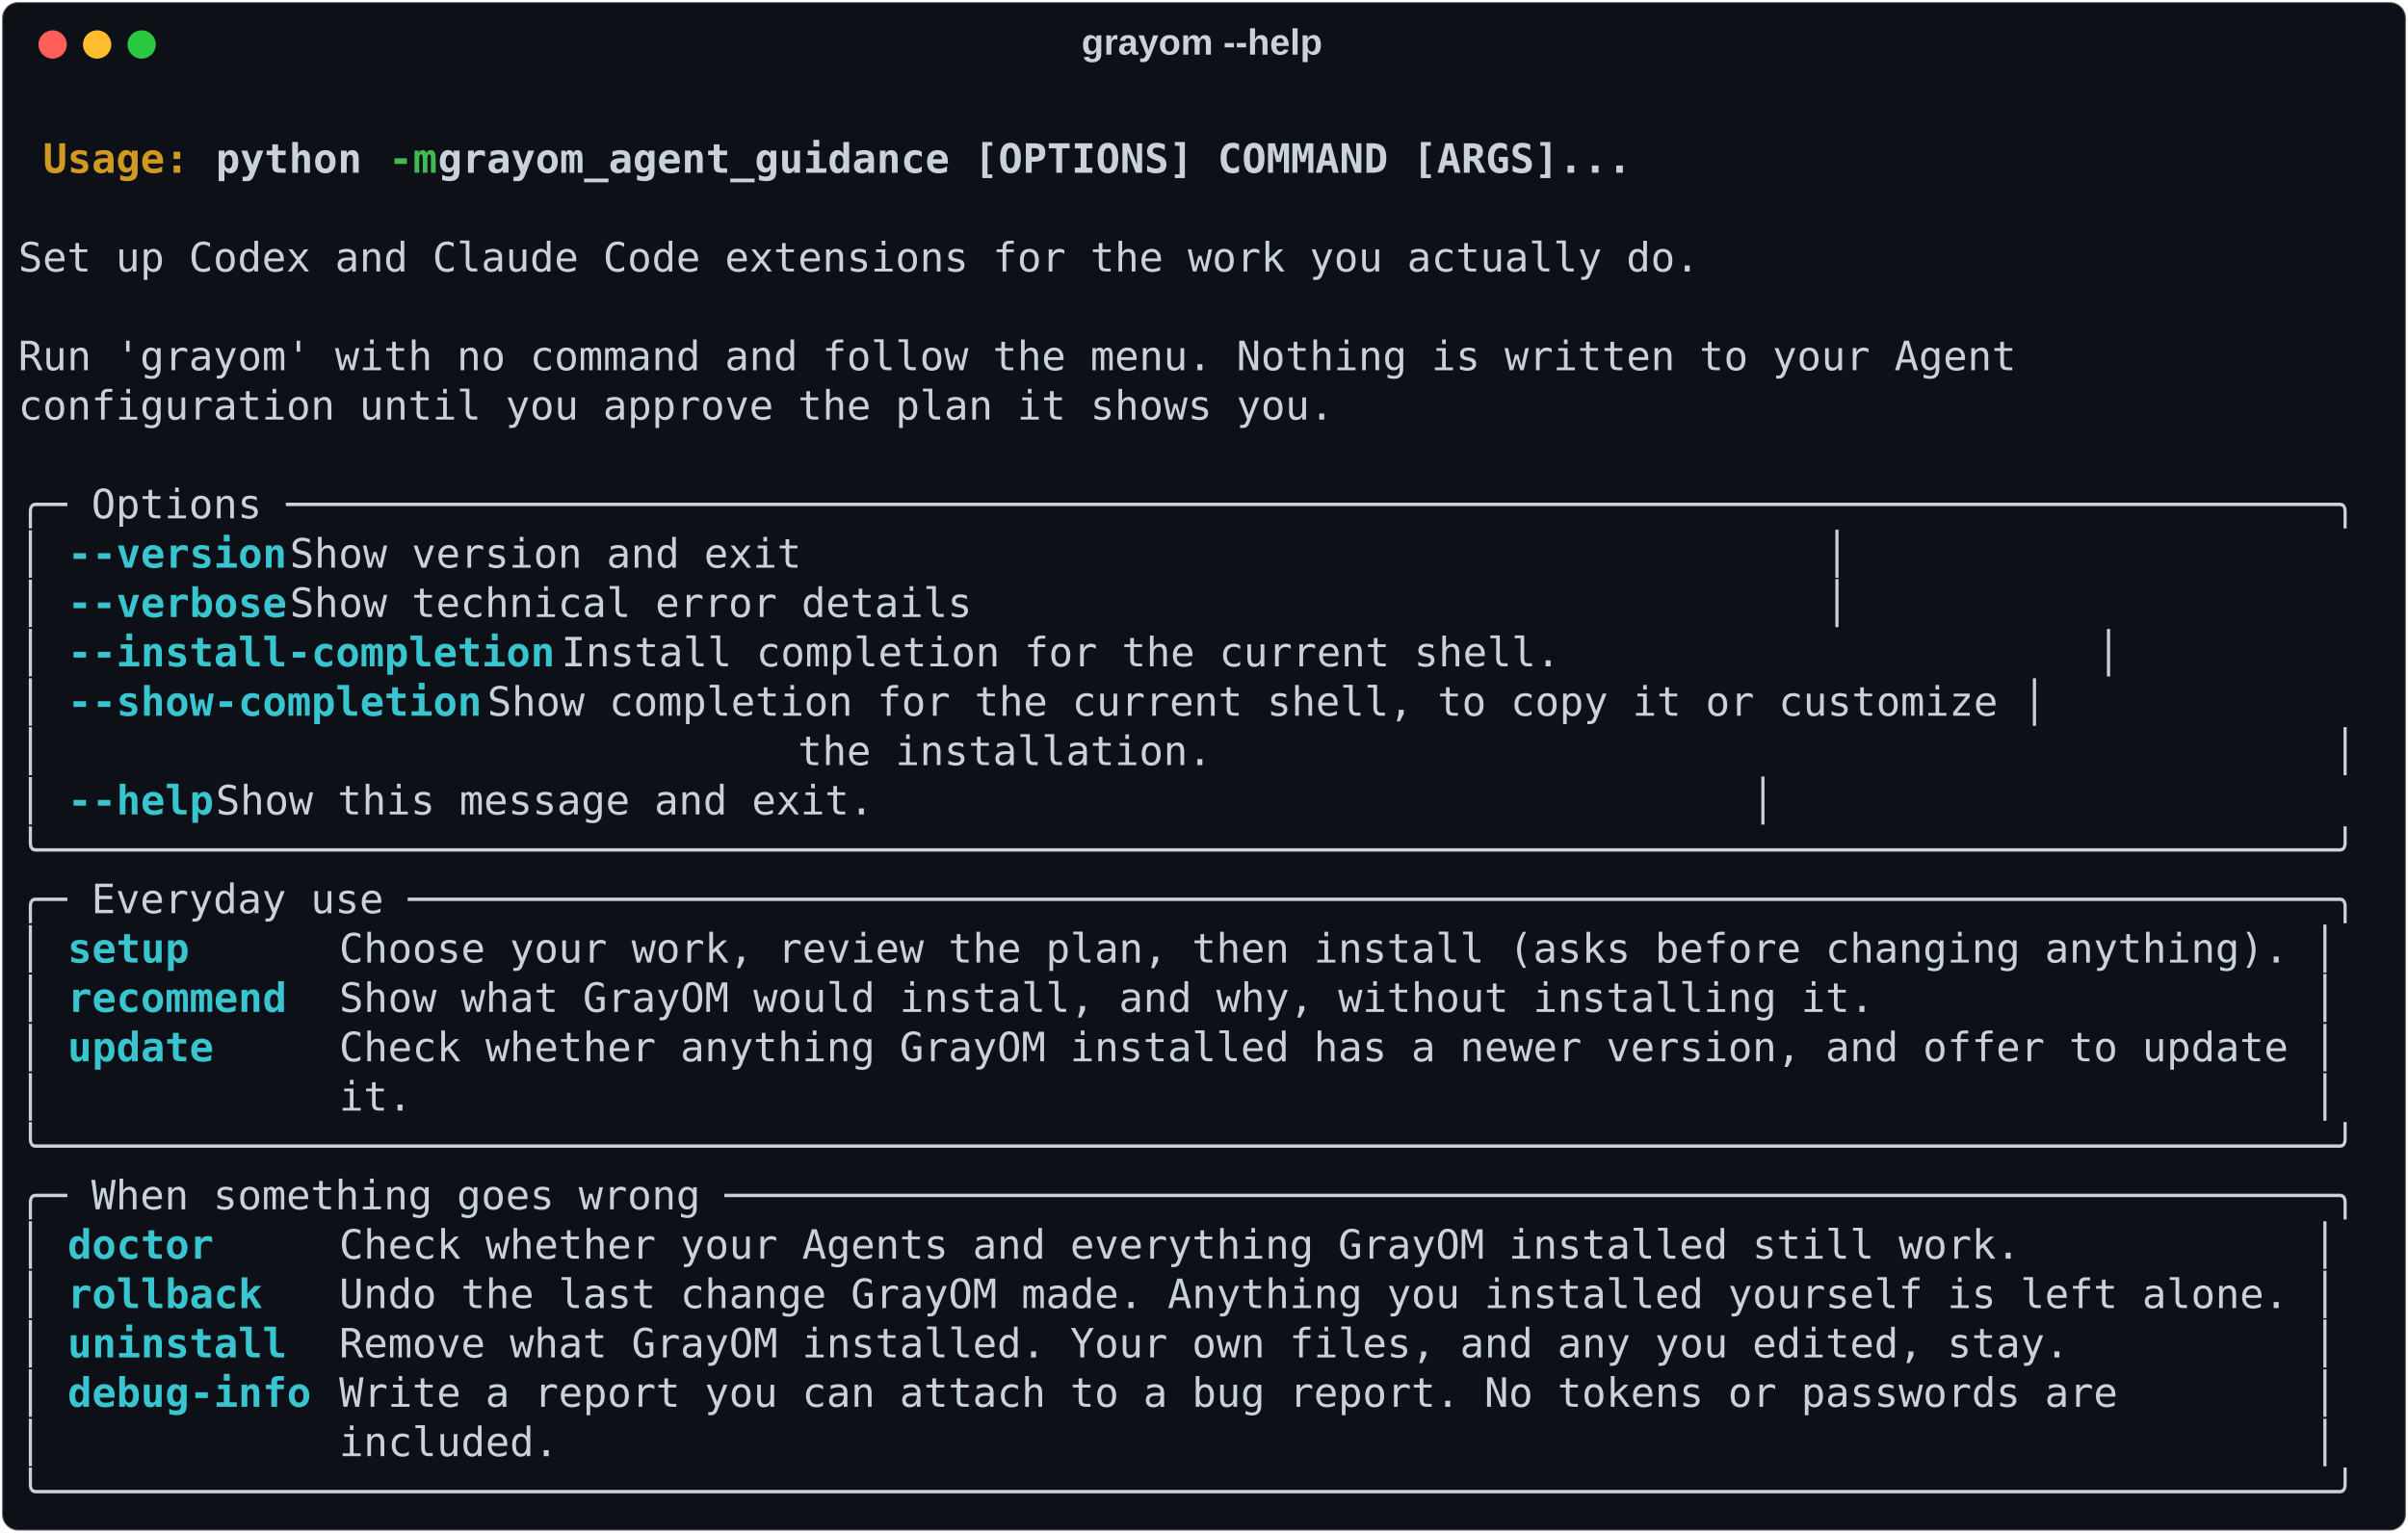
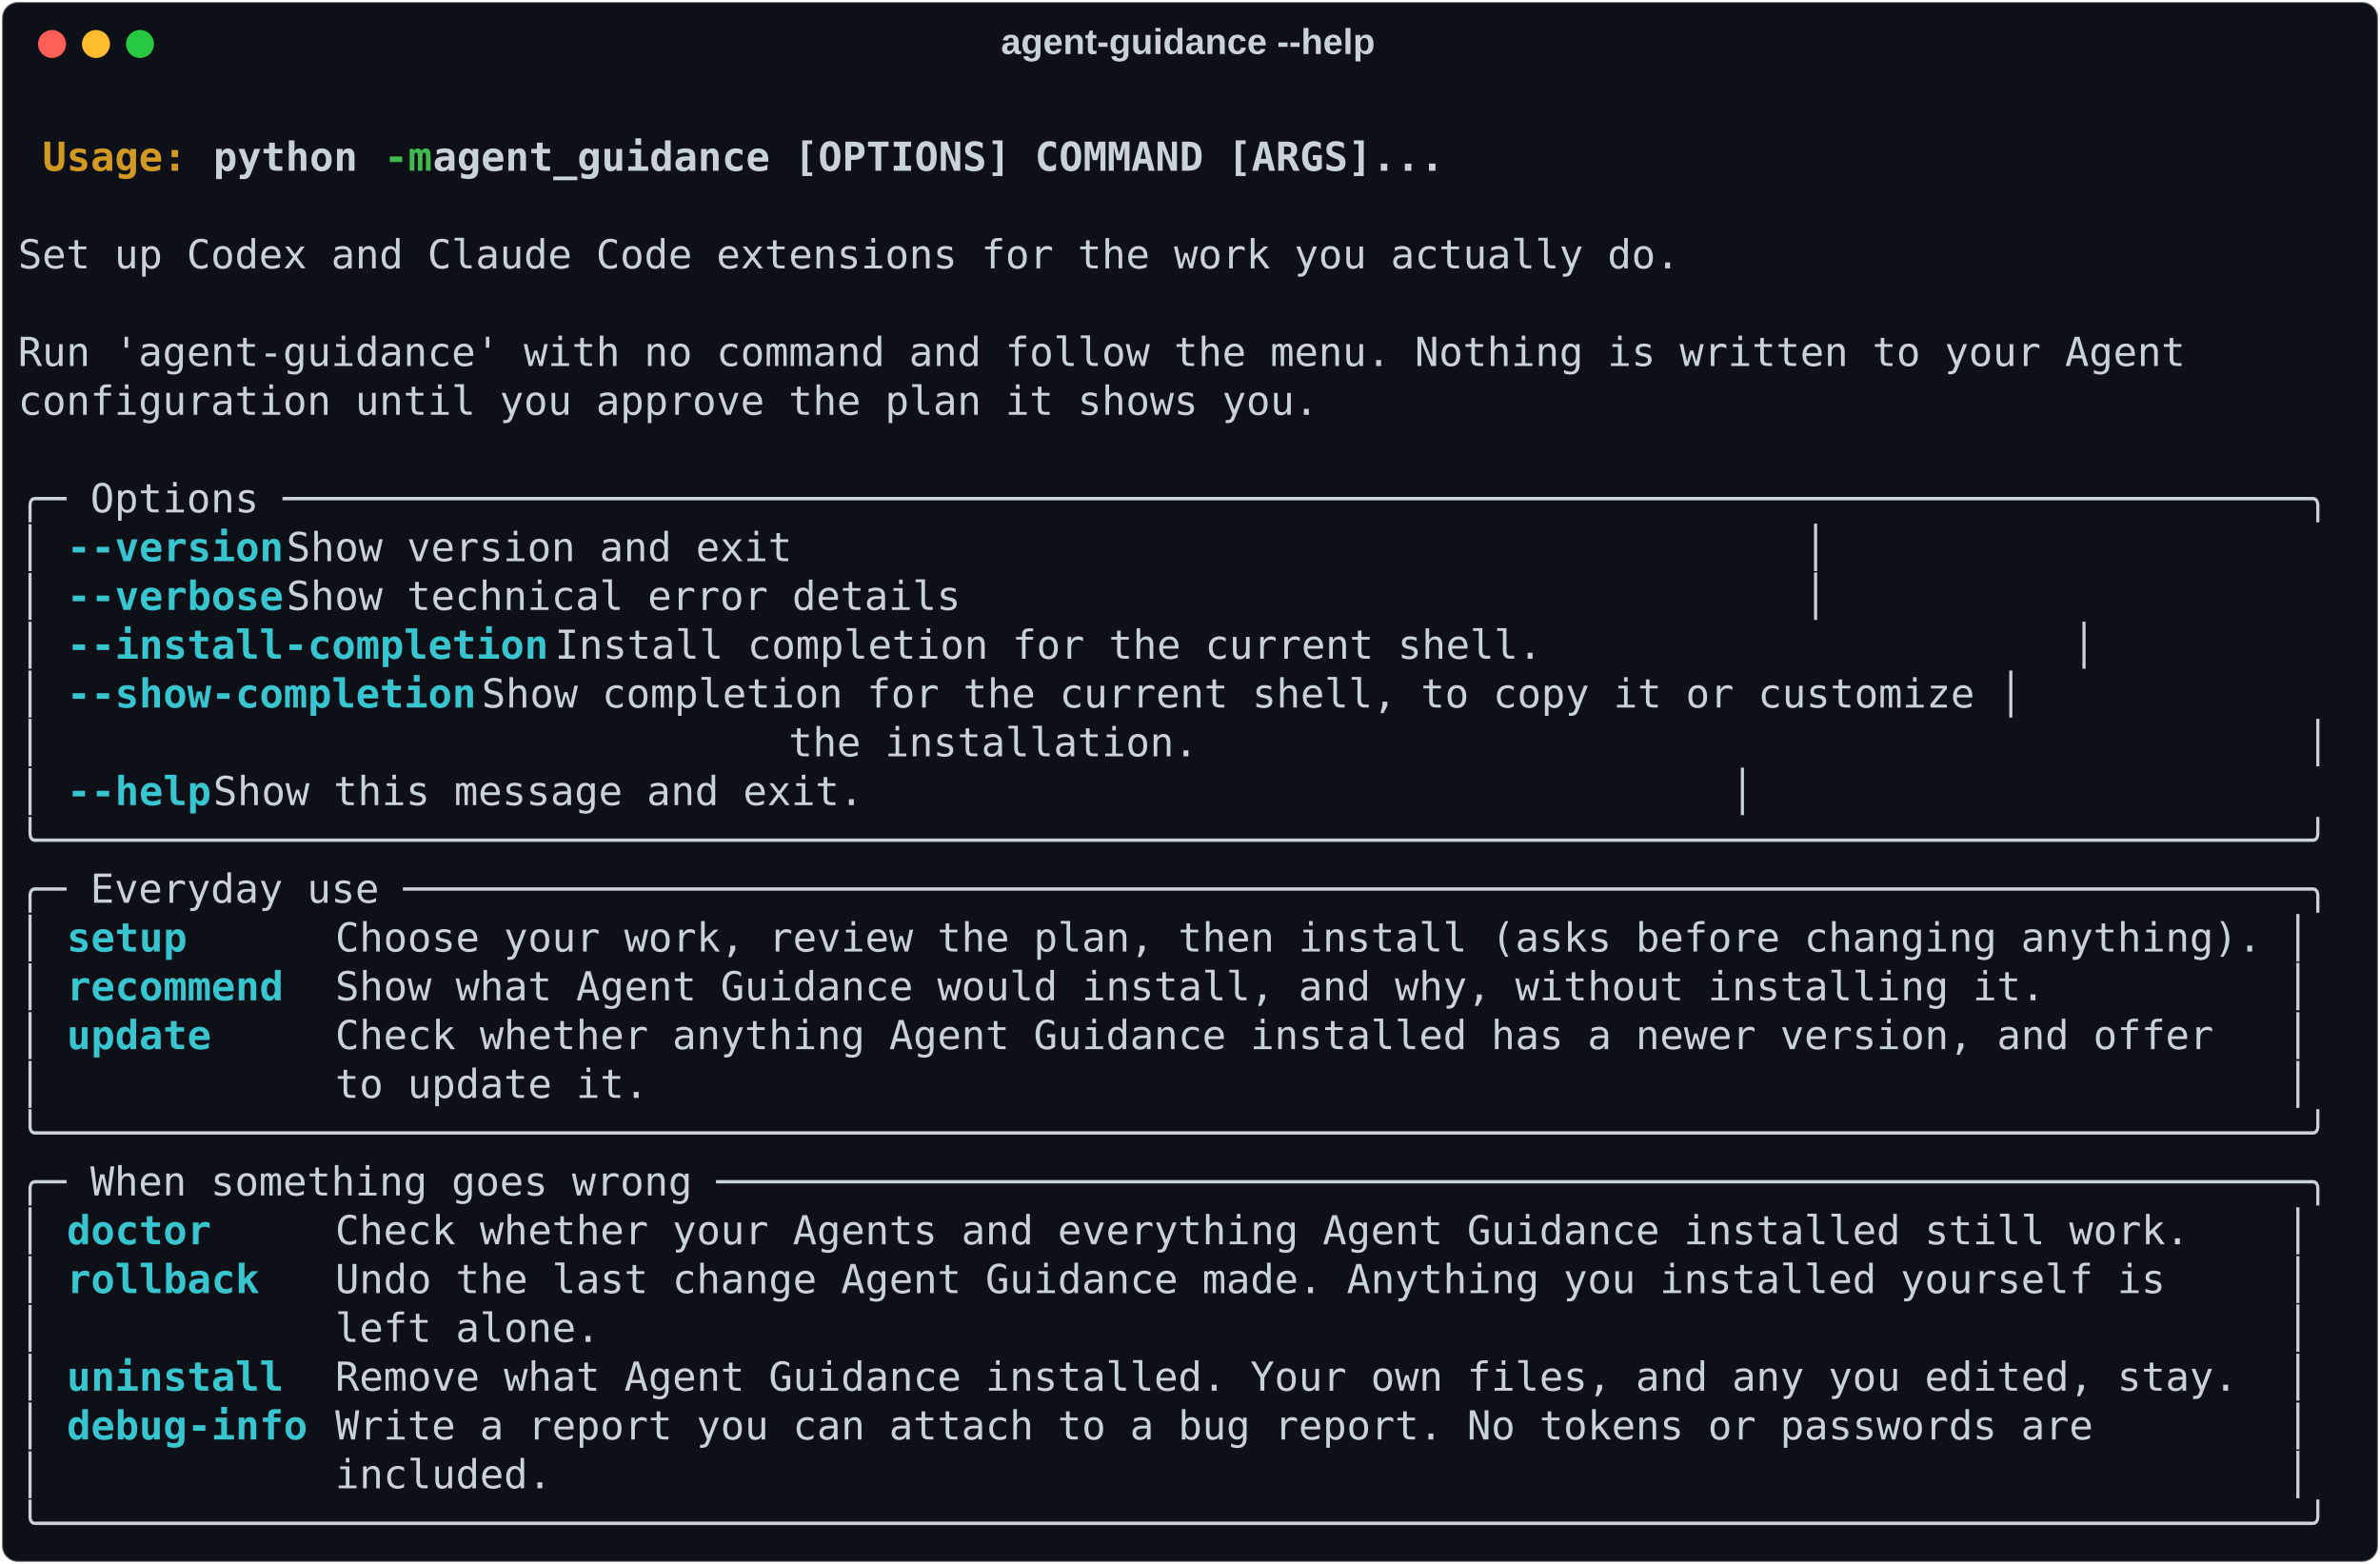
- <svg xmlns="http://www.w3.org/2000/svg" class="rich-terminal" viewBox="0 0 1190 757.6">
+ <svg xmlns="http://www.w3.org/2000/svg" class="rich-terminal" viewBox="0 0 1190 782.0">
  <style>

    @font-face {
        font-family: "Fira Code";
        src: local("FiraCode-Regular"),
                url("https://cdnjs.cloudflare.com/ajax/libs/firacode/6.2.0/woff2/FiraCode-Regular.woff2") format("woff2"),
                url("https://cdnjs.cloudflare.com/ajax/libs/firacode/6.2.0/woff/FiraCode-Regular.woff") format("woff");
        font-style: normal;
        font-weight: 400;
    }
    @font-face {
        font-family: "Fira Code";
        src: local("FiraCode-Bold"),
                url("https://cdnjs.cloudflare.com/ajax/libs/firacode/6.2.0/woff2/FiraCode-Bold.woff2") format("woff2"),
                url("https://cdnjs.cloudflare.com/ajax/libs/firacode/6.2.0/woff/FiraCode-Bold.woff") format("woff");
        font-style: bold;
        font-weight: 700;
    }

-     .terminal-1566313652-matrix {
+     .terminal-4041248093-matrix {
        font-family: Fira Code, monospace;
        font-size: 20px;
        line-height: 24.4px;
        font-variant-east-asian: full-width;
    }

-     .terminal-1566313652-title {
+     .terminal-4041248093-title {
        font-size: 18px;
        font-weight: bold;
        font-family: arial;
    }

-     .terminal-1566313652-r1 { fill: #c9d1d9;font-weight: bold }
- .terminal-1566313652-r2 { fill: #c9d1d9 }
- .terminal-1566313652-r3 { fill: #d29922;font-weight: bold }
- .terminal-1566313652-r4 { fill: #3fb950;font-weight: bold }
- .terminal-1566313652-r5 { fill: #39c5cf;font-weight: bold }
+     .terminal-4041248093-r1 { fill: #c9d1d9;font-weight: bold }
+ .terminal-4041248093-r2 { fill: #c9d1d9 }
+ .terminal-4041248093-r3 { fill: #d29922;font-weight: bold }
+ .terminal-4041248093-r4 { fill: #3fb950;font-weight: bold }
+ .terminal-4041248093-r5 { fill: #39c5cf;font-weight: bold }
    </style>
  <defs>
-     <clipPath id="terminal-1566313652-clip-terminal">
-       <rect x="0" y="0" width="1170.2" height="706.6" />
-     </clipPath>
-     <clipPath id="terminal-1566313652-line-0">
+     <clipPath id="terminal-4041248093-clip-terminal">
+       <rect x="0" y="0" width="1170.2" height="731.0" />
+     </clipPath>
+     <clipPath id="terminal-4041248093-line-0">
      <rect x="0" y="1.5" width="1171.2" height="24.65" />
    </clipPath>
-     <clipPath id="terminal-1566313652-line-1">
+     <clipPath id="terminal-4041248093-line-1">
      <rect x="0" y="25.9" width="1171.2" height="24.65" />
    </clipPath>
-     <clipPath id="terminal-1566313652-line-2">
+     <clipPath id="terminal-4041248093-line-2">
      <rect x="0" y="50.3" width="1171.2" height="24.65" />
    </clipPath>
-     <clipPath id="terminal-1566313652-line-3">
+     <clipPath id="terminal-4041248093-line-3">
      <rect x="0" y="74.7" width="1171.2" height="24.65" />
    </clipPath>
-     <clipPath id="terminal-1566313652-line-4">
+     <clipPath id="terminal-4041248093-line-4">
      <rect x="0" y="99.1" width="1171.2" height="24.65" />
    </clipPath>
-     <clipPath id="terminal-1566313652-line-5">
+     <clipPath id="terminal-4041248093-line-5">
      <rect x="0" y="123.5" width="1171.2" height="24.65" />
    </clipPath>
-     <clipPath id="terminal-1566313652-line-6">
+     <clipPath id="terminal-4041248093-line-6">
      <rect x="0" y="147.9" width="1171.2" height="24.65" />
    </clipPath>
-     <clipPath id="terminal-1566313652-line-7">
+     <clipPath id="terminal-4041248093-line-7">
      <rect x="0" y="172.3" width="1171.2" height="24.65" />
    </clipPath>
-     <clipPath id="terminal-1566313652-line-8">
+     <clipPath id="terminal-4041248093-line-8">
      <rect x="0" y="196.7" width="1171.2" height="24.65" />
    </clipPath>
-     <clipPath id="terminal-1566313652-line-9">
+     <clipPath id="terminal-4041248093-line-9">
      <rect x="0" y="221.1" width="1171.2" height="24.65" />
    </clipPath>
-     <clipPath id="terminal-1566313652-line-10">
+     <clipPath id="terminal-4041248093-line-10">
      <rect x="0" y="245.5" width="1171.2" height="24.65" />
    </clipPath>
-     <clipPath id="terminal-1566313652-line-11">
+     <clipPath id="terminal-4041248093-line-11">
      <rect x="0" y="269.9" width="1171.2" height="24.65" />
    </clipPath>
-     <clipPath id="terminal-1566313652-line-12">
+     <clipPath id="terminal-4041248093-line-12">
      <rect x="0" y="294.3" width="1171.2" height="24.65" />
    </clipPath>
-     <clipPath id="terminal-1566313652-line-13">
+     <clipPath id="terminal-4041248093-line-13">
      <rect x="0" y="318.7" width="1171.2" height="24.65" />
    </clipPath>
-     <clipPath id="terminal-1566313652-line-14">
+     <clipPath id="terminal-4041248093-line-14">
      <rect x="0" y="343.1" width="1171.2" height="24.65" />
    </clipPath>
-     <clipPath id="terminal-1566313652-line-15">
+     <clipPath id="terminal-4041248093-line-15">
      <rect x="0" y="367.5" width="1171.2" height="24.65" />
    </clipPath>
-     <clipPath id="terminal-1566313652-line-16">
+     <clipPath id="terminal-4041248093-line-16">
      <rect x="0" y="391.9" width="1171.2" height="24.65" />
    </clipPath>
-     <clipPath id="terminal-1566313652-line-17">
+     <clipPath id="terminal-4041248093-line-17">
      <rect x="0" y="416.3" width="1171.2" height="24.65" />
    </clipPath>
-     <clipPath id="terminal-1566313652-line-18">
+     <clipPath id="terminal-4041248093-line-18">
      <rect x="0" y="440.7" width="1171.2" height="24.65" />
    </clipPath>
-     <clipPath id="terminal-1566313652-line-19">
+     <clipPath id="terminal-4041248093-line-19">
      <rect x="0" y="465.1" width="1171.2" height="24.65" />
    </clipPath>
-     <clipPath id="terminal-1566313652-line-20">
+     <clipPath id="terminal-4041248093-line-20">
      <rect x="0" y="489.5" width="1171.2" height="24.65" />
    </clipPath>
-     <clipPath id="terminal-1566313652-line-21">
+     <clipPath id="terminal-4041248093-line-21">
      <rect x="0" y="513.9" width="1171.2" height="24.65" />
    </clipPath>
-     <clipPath id="terminal-1566313652-line-22">
+     <clipPath id="terminal-4041248093-line-22">
      <rect x="0" y="538.3" width="1171.2" height="24.65" />
    </clipPath>
-     <clipPath id="terminal-1566313652-line-23">
+     <clipPath id="terminal-4041248093-line-23">
      <rect x="0" y="562.7" width="1171.2" height="24.65" />
    </clipPath>
-     <clipPath id="terminal-1566313652-line-24">
+     <clipPath id="terminal-4041248093-line-24">
      <rect x="0" y="587.1" width="1171.2" height="24.65" />
    </clipPath>
-     <clipPath id="terminal-1566313652-line-25">
+     <clipPath id="terminal-4041248093-line-25">
      <rect x="0" y="611.5" width="1171.2" height="24.65" />
    </clipPath>
-     <clipPath id="terminal-1566313652-line-26">
+     <clipPath id="terminal-4041248093-line-26">
      <rect x="0" y="635.9" width="1171.2" height="24.65" />
    </clipPath>
-     <clipPath id="terminal-1566313652-line-27">
+     <clipPath id="terminal-4041248093-line-27">
      <rect x="0" y="660.3" width="1171.2" height="24.65" />
    </clipPath>
+     <clipPath id="terminal-4041248093-line-28">
+       <rect x="0" y="684.7" width="1171.2" height="24.65" />
+     </clipPath>
  </defs>
-   <rect fill="#0d1117" stroke="rgba(255,255,255,0.35)" stroke-width="1" x="1" y="1" width="1188" height="755.6" rx="8" />
-   <text class="terminal-1566313652-title" fill="#c9d1d9" text-anchor="middle" x="594" y="27">grayom --help</text>
+   <rect fill="#0d1117" stroke="rgba(255,255,255,0.35)" stroke-width="1" x="1" y="1" width="1188" height="780" rx="8" />
+   <text class="terminal-4041248093-title" fill="#c9d1d9" text-anchor="middle" x="594" y="27">agent-guidance --help</text>
  <g transform="translate(26,22)">
    <circle cx="0" cy="0" r="7" fill="#ff5f57" />
    <circle cx="22" cy="0" r="7" fill="#febc2e" />
    <circle cx="44" cy="0" r="7" fill="#28c840" />
  </g>
-   <g transform="translate(9, 41)" clip-path="url(#terminal-1566313652-clip-terminal)">
-     <g class="terminal-1566313652-matrix">
-       <text class="terminal-1566313652-r2" x="1171.2" y="20" textLength="12.2" clip-path="url(#terminal-1566313652-line-0)">
- </text>
-       <text class="terminal-1566313652-r3" x="12.2" y="44.4" textLength="85.4" clip-path="url(#terminal-1566313652-line-1)">Usage: </text>
-       <text class="terminal-1566313652-r1" x="97.6" y="44.4" textLength="85.4" clip-path="url(#terminal-1566313652-line-1)">python </text>
-       <text class="terminal-1566313652-r4" x="183" y="44.4" textLength="24.4" clip-path="url(#terminal-1566313652-line-1)">-m</text>
-       <text class="terminal-1566313652-r1" x="207.4" y="44.4" textLength="610" clip-path="url(#terminal-1566313652-line-1)"> grayom_agent_guidance [OPTIONS] COMMAND [ARGS]...</text>
-       <text class="terminal-1566313652-r2" x="1171.2" y="44.4" textLength="12.2" clip-path="url(#terminal-1566313652-line-1)">
- </text>
-       <text class="terminal-1566313652-r2" x="1171.2" y="68.8" textLength="12.2" clip-path="url(#terminal-1566313652-line-2)">
- </text>
-       <text class="terminal-1566313652-r2" x="0" y="93.2" textLength="854" clip-path="url(#terminal-1566313652-line-3)"> Set up Codex and Claude Code extensions for the work you actually do.</text>
-       <text class="terminal-1566313652-r2" x="1171.2" y="93.2" textLength="12.2" clip-path="url(#terminal-1566313652-line-3)">
- </text>
-       <text class="terminal-1566313652-r2" x="1171.2" y="117.6" textLength="12.2" clip-path="url(#terminal-1566313652-line-4)">
- </text>
-       <text class="terminal-1566313652-r2" x="0" y="142" textLength="1012.6" clip-path="url(#terminal-1566313652-line-5)"> Run 'grayom' with no command and follow the menu. Nothing is written to your Agent</text>
-       <text class="terminal-1566313652-r2" x="1171.2" y="142" textLength="12.2" clip-path="url(#terminal-1566313652-line-5)">
- </text>
-       <text class="terminal-1566313652-r2" x="0" y="166.4" textLength="671" clip-path="url(#terminal-1566313652-line-6)"> configuration until you approve the plan it shows you.</text>
-       <text class="terminal-1566313652-r2" x="1171.2" y="166.4" textLength="12.2" clip-path="url(#terminal-1566313652-line-6)">
- </text>
-       <text class="terminal-1566313652-r2" x="1171.2" y="190.8" textLength="12.2" clip-path="url(#terminal-1566313652-line-7)">
- </text>
-       <text class="terminal-1566313652-r2" x="0" y="215.2" textLength="1171.2" clip-path="url(#terminal-1566313652-line-8)">╭─ Options ────────────────────────────────────────────────────────────────────────────────────╮</text>
-       <text class="terminal-1566313652-r2" x="1171.2" y="215.2" textLength="12.2" clip-path="url(#terminal-1566313652-line-8)">
- </text>
-       <text class="terminal-1566313652-r2" x="0" y="239.6" textLength="24.4" clip-path="url(#terminal-1566313652-line-9)">│ </text>
-       <text class="terminal-1566313652-r5" x="24.4" y="239.6" textLength="109.8" clip-path="url(#terminal-1566313652-line-9)">--version</text>
-       <text class="terminal-1566313652-r2" x="134.2" y="239.6" textLength="1037" clip-path="url(#terminal-1566313652-line-9)">                     Show version and exit                                          │</text>
-       <text class="terminal-1566313652-r2" x="1171.2" y="239.6" textLength="12.2" clip-path="url(#terminal-1566313652-line-9)">
- </text>
-       <text class="terminal-1566313652-r2" x="0" y="264" textLength="24.4" clip-path="url(#terminal-1566313652-line-10)">│ </text>
-       <text class="terminal-1566313652-r5" x="24.4" y="264" textLength="109.8" clip-path="url(#terminal-1566313652-line-10)">--verbose</text>
-       <text class="terminal-1566313652-r2" x="134.2" y="264" textLength="1037" clip-path="url(#terminal-1566313652-line-10)">                     Show technical error details                                   │</text>
-       <text class="terminal-1566313652-r2" x="1171.2" y="264" textLength="12.2" clip-path="url(#terminal-1566313652-line-10)">
- </text>
-       <text class="terminal-1566313652-r2" x="0" y="288.4" textLength="24.4" clip-path="url(#terminal-1566313652-line-11)">│ </text>
-       <text class="terminal-1566313652-r5" x="24.4" y="288.4" textLength="244" clip-path="url(#terminal-1566313652-line-11)">--install-completion</text>
-       <text class="terminal-1566313652-r2" x="268.4" y="288.4" textLength="902.8" clip-path="url(#terminal-1566313652-line-11)">          Install completion for the current shell.                      │</text>
-       <text class="terminal-1566313652-r2" x="1171.2" y="288.4" textLength="12.2" clip-path="url(#terminal-1566313652-line-11)">
- </text>
-       <text class="terminal-1566313652-r2" x="0" y="312.8" textLength="24.4" clip-path="url(#terminal-1566313652-line-12)">│ </text>
-       <text class="terminal-1566313652-r5" x="24.4" y="312.8" textLength="207.4" clip-path="url(#terminal-1566313652-line-12)">--show-completion</text>
-       <text class="terminal-1566313652-r2" x="231.8" y="312.8" textLength="939.4" clip-path="url(#terminal-1566313652-line-12)">             Show completion for the current shell, to copy it or customize │</text>
-       <text class="terminal-1566313652-r2" x="1171.2" y="312.8" textLength="12.2" clip-path="url(#terminal-1566313652-line-12)">
- </text>
-       <text class="terminal-1566313652-r2" x="0" y="337.2" textLength="1171.2" clip-path="url(#terminal-1566313652-line-13)">│                               the installation.                                              │</text>
-       <text class="terminal-1566313652-r2" x="1171.2" y="337.2" textLength="12.2" clip-path="url(#terminal-1566313652-line-13)">
- </text>
-       <text class="terminal-1566313652-r2" x="0" y="361.6" textLength="24.4" clip-path="url(#terminal-1566313652-line-14)">│ </text>
-       <text class="terminal-1566313652-r5" x="24.4" y="361.6" textLength="73.2" clip-path="url(#terminal-1566313652-line-14)">--help</text>
-       <text class="terminal-1566313652-r2" x="97.6" y="361.6" textLength="1073.6" clip-path="url(#terminal-1566313652-line-14)">                        Show this message and exit.                                    │</text>
-       <text class="terminal-1566313652-r2" x="1171.2" y="361.6" textLength="12.2" clip-path="url(#terminal-1566313652-line-14)">
- </text>
-       <text class="terminal-1566313652-r2" x="0" y="386" textLength="1171.2" clip-path="url(#terminal-1566313652-line-15)">╰──────────────────────────────────────────────────────────────────────────────────────────────╯</text>
-       <text class="terminal-1566313652-r2" x="1171.2" y="386" textLength="12.2" clip-path="url(#terminal-1566313652-line-15)">
- </text>
-       <text class="terminal-1566313652-r2" x="0" y="410.4" textLength="1171.2" clip-path="url(#terminal-1566313652-line-16)">╭─ Everyday use ───────────────────────────────────────────────────────────────────────────────╮</text>
-       <text class="terminal-1566313652-r2" x="1171.2" y="410.4" textLength="12.2" clip-path="url(#terminal-1566313652-line-16)">
- </text>
-       <text class="terminal-1566313652-r2" x="0" y="434.8" textLength="24.4" clip-path="url(#terminal-1566313652-line-17)">│ </text>
-       <text class="terminal-1566313652-r5" x="24.4" y="434.8" textLength="134.2" clip-path="url(#terminal-1566313652-line-17)">setup      </text>
-       <text class="terminal-1566313652-r2" x="158.6" y="434.8" textLength="1012.6" clip-path="url(#terminal-1566313652-line-17)"> Choose your work, review the plan, then install (asks before changing anything). │</text>
-       <text class="terminal-1566313652-r2" x="1171.2" y="434.8" textLength="12.2" clip-path="url(#terminal-1566313652-line-17)">
- </text>
-       <text class="terminal-1566313652-r2" x="0" y="459.2" textLength="24.4" clip-path="url(#terminal-1566313652-line-18)">│ </text>
-       <text class="terminal-1566313652-r5" x="24.4" y="459.2" textLength="134.2" clip-path="url(#terminal-1566313652-line-18)">recommend  </text>
-       <text class="terminal-1566313652-r2" x="158.6" y="459.2" textLength="1012.6" clip-path="url(#terminal-1566313652-line-18)"> Show what GrayOM would install, and why, without installing it.                  │</text>
-       <text class="terminal-1566313652-r2" x="1171.2" y="459.2" textLength="12.2" clip-path="url(#terminal-1566313652-line-18)">
- </text>
-       <text class="terminal-1566313652-r2" x="0" y="483.6" textLength="24.4" clip-path="url(#terminal-1566313652-line-19)">│ </text>
-       <text class="terminal-1566313652-r5" x="24.4" y="483.6" textLength="134.2" clip-path="url(#terminal-1566313652-line-19)">update     </text>
-       <text class="terminal-1566313652-r2" x="158.6" y="483.6" textLength="1012.6" clip-path="url(#terminal-1566313652-line-19)"> Check whether anything GrayOM installed has a newer version, and offer to update │</text>
-       <text class="terminal-1566313652-r2" x="1171.2" y="483.6" textLength="12.2" clip-path="url(#terminal-1566313652-line-19)">
- </text>
-       <text class="terminal-1566313652-r2" x="0" y="508" textLength="24.4" clip-path="url(#terminal-1566313652-line-20)">│ </text>
-       <text class="terminal-1566313652-r2" x="158.6" y="508" textLength="1012.6" clip-path="url(#terminal-1566313652-line-20)"> it.                                                                              │</text>
-       <text class="terminal-1566313652-r2" x="1171.2" y="508" textLength="12.2" clip-path="url(#terminal-1566313652-line-20)">
- </text>
-       <text class="terminal-1566313652-r2" x="0" y="532.4" textLength="1171.2" clip-path="url(#terminal-1566313652-line-21)">╰──────────────────────────────────────────────────────────────────────────────────────────────╯</text>
-       <text class="terminal-1566313652-r2" x="1171.2" y="532.4" textLength="12.2" clip-path="url(#terminal-1566313652-line-21)">
- </text>
-       <text class="terminal-1566313652-r2" x="0" y="556.8" textLength="1171.2" clip-path="url(#terminal-1566313652-line-22)">╭─ When something goes wrong ──────────────────────────────────────────────────────────────────╮</text>
-       <text class="terminal-1566313652-r2" x="1171.2" y="556.8" textLength="12.2" clip-path="url(#terminal-1566313652-line-22)">
- </text>
-       <text class="terminal-1566313652-r2" x="0" y="581.2" textLength="24.4" clip-path="url(#terminal-1566313652-line-23)">│ </text>
-       <text class="terminal-1566313652-r5" x="24.4" y="581.2" textLength="134.2" clip-path="url(#terminal-1566313652-line-23)">doctor     </text>
-       <text class="terminal-1566313652-r2" x="158.6" y="581.2" textLength="1012.6" clip-path="url(#terminal-1566313652-line-23)"> Check whether your Agents and everything GrayOM installed still work.            │</text>
-       <text class="terminal-1566313652-r2" x="1171.2" y="581.2" textLength="12.2" clip-path="url(#terminal-1566313652-line-23)">
- </text>
-       <text class="terminal-1566313652-r2" x="0" y="605.6" textLength="24.4" clip-path="url(#terminal-1566313652-line-24)">│ </text>
-       <text class="terminal-1566313652-r5" x="24.4" y="605.6" textLength="134.2" clip-path="url(#terminal-1566313652-line-24)">rollback   </text>
-       <text class="terminal-1566313652-r2" x="158.6" y="605.6" textLength="1012.6" clip-path="url(#terminal-1566313652-line-24)"> Undo the last change GrayOM made. Anything you installed yourself is left alone. │</text>
-       <text class="terminal-1566313652-r2" x="1171.2" y="605.6" textLength="12.2" clip-path="url(#terminal-1566313652-line-24)">
- </text>
-       <text class="terminal-1566313652-r2" x="0" y="630" textLength="24.4" clip-path="url(#terminal-1566313652-line-25)">│ </text>
-       <text class="terminal-1566313652-r5" x="24.4" y="630" textLength="134.2" clip-path="url(#terminal-1566313652-line-25)">uninstall  </text>
-       <text class="terminal-1566313652-r2" x="158.6" y="630" textLength="1012.6" clip-path="url(#terminal-1566313652-line-25)"> Remove what GrayOM installed. Your own files, and any you edited, stay.          │</text>
-       <text class="terminal-1566313652-r2" x="1171.2" y="630" textLength="12.2" clip-path="url(#terminal-1566313652-line-25)">
- </text>
-       <text class="terminal-1566313652-r2" x="0" y="654.4" textLength="24.4" clip-path="url(#terminal-1566313652-line-26)">│ </text>
-       <text class="terminal-1566313652-r5" x="24.4" y="654.4" textLength="134.2" clip-path="url(#terminal-1566313652-line-26)">debug-info </text>
-       <text class="terminal-1566313652-r2" x="158.6" y="654.4" textLength="1012.6" clip-path="url(#terminal-1566313652-line-26)"> Write a report you can attach to a bug report. No tokens or passwords are        │</text>
-       <text class="terminal-1566313652-r2" x="1171.2" y="654.4" textLength="12.2" clip-path="url(#terminal-1566313652-line-26)">
- </text>
-       <text class="terminal-1566313652-r2" x="0" y="678.8" textLength="24.4" clip-path="url(#terminal-1566313652-line-27)">│ </text>
-       <text class="terminal-1566313652-r2" x="158.6" y="678.8" textLength="1012.6" clip-path="url(#terminal-1566313652-line-27)"> included.                                                                        │</text>
-       <text class="terminal-1566313652-r2" x="1171.2" y="678.8" textLength="12.2" clip-path="url(#terminal-1566313652-line-27)">
- </text>
-       <text class="terminal-1566313652-r2" x="0" y="703.2" textLength="1171.2" clip-path="url(#terminal-1566313652-line-28)">╰──────────────────────────────────────────────────────────────────────────────────────────────╯</text>
-       <text class="terminal-1566313652-r2" x="1171.2" y="703.2" textLength="12.2" clip-path="url(#terminal-1566313652-line-28)">
+   <g transform="translate(9, 41)" clip-path="url(#terminal-4041248093-clip-terminal)">
+     <g class="terminal-4041248093-matrix">
+       <text class="terminal-4041248093-r2" x="1171.2" y="20" textLength="12.2" clip-path="url(#terminal-4041248093-line-0)">
+ </text>
+       <text class="terminal-4041248093-r3" x="12.2" y="44.4" textLength="85.4" clip-path="url(#terminal-4041248093-line-1)">Usage: </text>
+       <text class="terminal-4041248093-r1" x="97.6" y="44.4" textLength="85.4" clip-path="url(#terminal-4041248093-line-1)">python </text>
+       <text class="terminal-4041248093-r4" x="183" y="44.4" textLength="24.4" clip-path="url(#terminal-4041248093-line-1)">-m</text>
+       <text class="terminal-4041248093-r1" x="207.4" y="44.4" textLength="524.6" clip-path="url(#terminal-4041248093-line-1)"> agent_guidance [OPTIONS] COMMAND [ARGS]...</text>
+       <text class="terminal-4041248093-r2" x="1171.2" y="44.4" textLength="12.2" clip-path="url(#terminal-4041248093-line-1)">
+ </text>
+       <text class="terminal-4041248093-r2" x="1171.2" y="68.8" textLength="12.2" clip-path="url(#terminal-4041248093-line-2)">
+ </text>
+       <text class="terminal-4041248093-r2" x="0" y="93.2" textLength="854" clip-path="url(#terminal-4041248093-line-3)"> Set up Codex and Claude Code extensions for the work you actually do.</text>
+       <text class="terminal-4041248093-r2" x="1171.2" y="93.2" textLength="12.2" clip-path="url(#terminal-4041248093-line-3)">
+ </text>
+       <text class="terminal-4041248093-r2" x="1171.2" y="117.6" textLength="12.2" clip-path="url(#terminal-4041248093-line-4)">
+ </text>
+       <text class="terminal-4041248093-r2" x="0" y="142" textLength="1110.2" clip-path="url(#terminal-4041248093-line-5)"> Run 'agent-guidance' with no command and follow the menu. Nothing is written to your Agent</text>
+       <text class="terminal-4041248093-r2" x="1171.2" y="142" textLength="12.2" clip-path="url(#terminal-4041248093-line-5)">
+ </text>
+       <text class="terminal-4041248093-r2" x="0" y="166.4" textLength="671" clip-path="url(#terminal-4041248093-line-6)"> configuration until you approve the plan it shows you.</text>
+       <text class="terminal-4041248093-r2" x="1171.2" y="166.4" textLength="12.2" clip-path="url(#terminal-4041248093-line-6)">
+ </text>
+       <text class="terminal-4041248093-r2" x="1171.2" y="190.8" textLength="12.2" clip-path="url(#terminal-4041248093-line-7)">
+ </text>
+       <text class="terminal-4041248093-r2" x="0" y="215.2" textLength="1171.2" clip-path="url(#terminal-4041248093-line-8)">╭─ Options ────────────────────────────────────────────────────────────────────────────────────╮</text>
+       <text class="terminal-4041248093-r2" x="1171.2" y="215.2" textLength="12.2" clip-path="url(#terminal-4041248093-line-8)">
+ </text>
+       <text class="terminal-4041248093-r2" x="0" y="239.6" textLength="24.4" clip-path="url(#terminal-4041248093-line-9)">│ </text>
+       <text class="terminal-4041248093-r5" x="24.4" y="239.6" textLength="109.8" clip-path="url(#terminal-4041248093-line-9)">--version</text>
+       <text class="terminal-4041248093-r2" x="134.2" y="239.6" textLength="1037" clip-path="url(#terminal-4041248093-line-9)">                     Show version and exit                                          │</text>
+       <text class="terminal-4041248093-r2" x="1171.2" y="239.6" textLength="12.2" clip-path="url(#terminal-4041248093-line-9)">
+ </text>
+       <text class="terminal-4041248093-r2" x="0" y="264" textLength="24.4" clip-path="url(#terminal-4041248093-line-10)">│ </text>
+       <text class="terminal-4041248093-r5" x="24.4" y="264" textLength="109.8" clip-path="url(#terminal-4041248093-line-10)">--verbose</text>
+       <text class="terminal-4041248093-r2" x="134.2" y="264" textLength="1037" clip-path="url(#terminal-4041248093-line-10)">                     Show technical error details                                   │</text>
+       <text class="terminal-4041248093-r2" x="1171.2" y="264" textLength="12.2" clip-path="url(#terminal-4041248093-line-10)">
+ </text>
+       <text class="terminal-4041248093-r2" x="0" y="288.4" textLength="24.4" clip-path="url(#terminal-4041248093-line-11)">│ </text>
+       <text class="terminal-4041248093-r5" x="24.4" y="288.4" textLength="244" clip-path="url(#terminal-4041248093-line-11)">--install-completion</text>
+       <text class="terminal-4041248093-r2" x="268.4" y="288.4" textLength="902.8" clip-path="url(#terminal-4041248093-line-11)">          Install completion for the current shell.                      │</text>
+       <text class="terminal-4041248093-r2" x="1171.2" y="288.4" textLength="12.2" clip-path="url(#terminal-4041248093-line-11)">
+ </text>
+       <text class="terminal-4041248093-r2" x="0" y="312.8" textLength="24.4" clip-path="url(#terminal-4041248093-line-12)">│ </text>
+       <text class="terminal-4041248093-r5" x="24.4" y="312.8" textLength="207.4" clip-path="url(#terminal-4041248093-line-12)">--show-completion</text>
+       <text class="terminal-4041248093-r2" x="231.8" y="312.8" textLength="939.4" clip-path="url(#terminal-4041248093-line-12)">             Show completion for the current shell, to copy it or customize │</text>
+       <text class="terminal-4041248093-r2" x="1171.2" y="312.8" textLength="12.2" clip-path="url(#terminal-4041248093-line-12)">
+ </text>
+       <text class="terminal-4041248093-r2" x="0" y="337.2" textLength="1171.2" clip-path="url(#terminal-4041248093-line-13)">│                               the installation.                                              │</text>
+       <text class="terminal-4041248093-r2" x="1171.2" y="337.2" textLength="12.2" clip-path="url(#terminal-4041248093-line-13)">
+ </text>
+       <text class="terminal-4041248093-r2" x="0" y="361.6" textLength="24.4" clip-path="url(#terminal-4041248093-line-14)">│ </text>
+       <text class="terminal-4041248093-r5" x="24.4" y="361.6" textLength="73.2" clip-path="url(#terminal-4041248093-line-14)">--help</text>
+       <text class="terminal-4041248093-r2" x="97.6" y="361.6" textLength="1073.6" clip-path="url(#terminal-4041248093-line-14)">                        Show this message and exit.                                    │</text>
+       <text class="terminal-4041248093-r2" x="1171.2" y="361.6" textLength="12.2" clip-path="url(#terminal-4041248093-line-14)">
+ </text>
+       <text class="terminal-4041248093-r2" x="0" y="386" textLength="1171.2" clip-path="url(#terminal-4041248093-line-15)">╰──────────────────────────────────────────────────────────────────────────────────────────────╯</text>
+       <text class="terminal-4041248093-r2" x="1171.2" y="386" textLength="12.2" clip-path="url(#terminal-4041248093-line-15)">
+ </text>
+       <text class="terminal-4041248093-r2" x="0" y="410.4" textLength="1171.2" clip-path="url(#terminal-4041248093-line-16)">╭─ Everyday use ───────────────────────────────────────────────────────────────────────────────╮</text>
+       <text class="terminal-4041248093-r2" x="1171.2" y="410.4" textLength="12.2" clip-path="url(#terminal-4041248093-line-16)">
+ </text>
+       <text class="terminal-4041248093-r2" x="0" y="434.8" textLength="24.4" clip-path="url(#terminal-4041248093-line-17)">│ </text>
+       <text class="terminal-4041248093-r5" x="24.4" y="434.8" textLength="134.2" clip-path="url(#terminal-4041248093-line-17)">setup      </text>
+       <text class="terminal-4041248093-r2" x="158.6" y="434.8" textLength="1012.6" clip-path="url(#terminal-4041248093-line-17)"> Choose your work, review the plan, then install (asks before changing anything). │</text>
+       <text class="terminal-4041248093-r2" x="1171.2" y="434.8" textLength="12.2" clip-path="url(#terminal-4041248093-line-17)">
+ </text>
+       <text class="terminal-4041248093-r2" x="0" y="459.2" textLength="24.4" clip-path="url(#terminal-4041248093-line-18)">│ </text>
+       <text class="terminal-4041248093-r5" x="24.4" y="459.2" textLength="134.2" clip-path="url(#terminal-4041248093-line-18)">recommend  </text>
+       <text class="terminal-4041248093-r2" x="158.6" y="459.2" textLength="1012.6" clip-path="url(#terminal-4041248093-line-18)"> Show what Agent Guidance would install, and why, without installing it.          │</text>
+       <text class="terminal-4041248093-r2" x="1171.2" y="459.2" textLength="12.2" clip-path="url(#terminal-4041248093-line-18)">
+ </text>
+       <text class="terminal-4041248093-r2" x="0" y="483.6" textLength="24.4" clip-path="url(#terminal-4041248093-line-19)">│ </text>
+       <text class="terminal-4041248093-r5" x="24.4" y="483.6" textLength="134.2" clip-path="url(#terminal-4041248093-line-19)">update     </text>
+       <text class="terminal-4041248093-r2" x="158.6" y="483.6" textLength="1012.6" clip-path="url(#terminal-4041248093-line-19)"> Check whether anything Agent Guidance installed has a newer version, and offer   │</text>
+       <text class="terminal-4041248093-r2" x="1171.2" y="483.6" textLength="12.2" clip-path="url(#terminal-4041248093-line-19)">
+ </text>
+       <text class="terminal-4041248093-r2" x="0" y="508" textLength="24.4" clip-path="url(#terminal-4041248093-line-20)">│ </text>
+       <text class="terminal-4041248093-r2" x="158.6" y="508" textLength="1012.6" clip-path="url(#terminal-4041248093-line-20)"> to update it.                                                                    │</text>
+       <text class="terminal-4041248093-r2" x="1171.2" y="508" textLength="12.2" clip-path="url(#terminal-4041248093-line-20)">
+ </text>
+       <text class="terminal-4041248093-r2" x="0" y="532.4" textLength="1171.2" clip-path="url(#terminal-4041248093-line-21)">╰──────────────────────────────────────────────────────────────────────────────────────────────╯</text>
+       <text class="terminal-4041248093-r2" x="1171.2" y="532.4" textLength="12.2" clip-path="url(#terminal-4041248093-line-21)">
+ </text>
+       <text class="terminal-4041248093-r2" x="0" y="556.8" textLength="1171.2" clip-path="url(#terminal-4041248093-line-22)">╭─ When something goes wrong ──────────────────────────────────────────────────────────────────╮</text>
+       <text class="terminal-4041248093-r2" x="1171.2" y="556.8" textLength="12.2" clip-path="url(#terminal-4041248093-line-22)">
+ </text>
+       <text class="terminal-4041248093-r2" x="0" y="581.2" textLength="24.4" clip-path="url(#terminal-4041248093-line-23)">│ </text>
+       <text class="terminal-4041248093-r5" x="24.4" y="581.2" textLength="134.2" clip-path="url(#terminal-4041248093-line-23)">doctor     </text>
+       <text class="terminal-4041248093-r2" x="158.6" y="581.2" textLength="1012.6" clip-path="url(#terminal-4041248093-line-23)"> Check whether your Agents and everything Agent Guidance installed still work.    │</text>
+       <text class="terminal-4041248093-r2" x="1171.2" y="581.2" textLength="12.2" clip-path="url(#terminal-4041248093-line-23)">
+ </text>
+       <text class="terminal-4041248093-r2" x="0" y="605.6" textLength="24.4" clip-path="url(#terminal-4041248093-line-24)">│ </text>
+       <text class="terminal-4041248093-r5" x="24.4" y="605.6" textLength="134.2" clip-path="url(#terminal-4041248093-line-24)">rollback   </text>
+       <text class="terminal-4041248093-r2" x="158.6" y="605.6" textLength="1012.6" clip-path="url(#terminal-4041248093-line-24)"> Undo the last change Agent Guidance made. Anything you installed yourself is     │</text>
+       <text class="terminal-4041248093-r2" x="1171.2" y="605.6" textLength="12.2" clip-path="url(#terminal-4041248093-line-24)">
+ </text>
+       <text class="terminal-4041248093-r2" x="0" y="630" textLength="24.4" clip-path="url(#terminal-4041248093-line-25)">│ </text>
+       <text class="terminal-4041248093-r2" x="158.6" y="630" textLength="1012.6" clip-path="url(#terminal-4041248093-line-25)"> left alone.                                                                      │</text>
+       <text class="terminal-4041248093-r2" x="1171.2" y="630" textLength="12.2" clip-path="url(#terminal-4041248093-line-25)">
+ </text>
+       <text class="terminal-4041248093-r2" x="0" y="654.4" textLength="24.4" clip-path="url(#terminal-4041248093-line-26)">│ </text>
+       <text class="terminal-4041248093-r5" x="24.4" y="654.4" textLength="134.2" clip-path="url(#terminal-4041248093-line-26)">uninstall  </text>
+       <text class="terminal-4041248093-r2" x="158.6" y="654.4" textLength="1012.6" clip-path="url(#terminal-4041248093-line-26)"> Remove what Agent Guidance installed. Your own files, and any you edited, stay.  │</text>
+       <text class="terminal-4041248093-r2" x="1171.2" y="654.4" textLength="12.2" clip-path="url(#terminal-4041248093-line-26)">
+ </text>
+       <text class="terminal-4041248093-r2" x="0" y="678.8" textLength="24.4" clip-path="url(#terminal-4041248093-line-27)">│ </text>
+       <text class="terminal-4041248093-r5" x="24.4" y="678.8" textLength="134.2" clip-path="url(#terminal-4041248093-line-27)">debug-info </text>
+       <text class="terminal-4041248093-r2" x="158.6" y="678.8" textLength="1012.6" clip-path="url(#terminal-4041248093-line-27)"> Write a report you can attach to a bug report. No tokens or passwords are        │</text>
+       <text class="terminal-4041248093-r2" x="1171.2" y="678.8" textLength="12.2" clip-path="url(#terminal-4041248093-line-27)">
+ </text>
+       <text class="terminal-4041248093-r2" x="0" y="703.2" textLength="24.4" clip-path="url(#terminal-4041248093-line-28)">│ </text>
+       <text class="terminal-4041248093-r2" x="158.6" y="703.2" textLength="1012.6" clip-path="url(#terminal-4041248093-line-28)"> included.                                                                        │</text>
+       <text class="terminal-4041248093-r2" x="1171.2" y="703.2" textLength="12.2" clip-path="url(#terminal-4041248093-line-28)">
+ </text>
+       <text class="terminal-4041248093-r2" x="0" y="727.6" textLength="1171.2" clip-path="url(#terminal-4041248093-line-29)">╰──────────────────────────────────────────────────────────────────────────────────────────────╯</text>
+       <text class="terminal-4041248093-r2" x="1171.2" y="727.6" textLength="12.2" clip-path="url(#terminal-4041248093-line-29)">
</text>
    </g>
  </g>
</svg>
